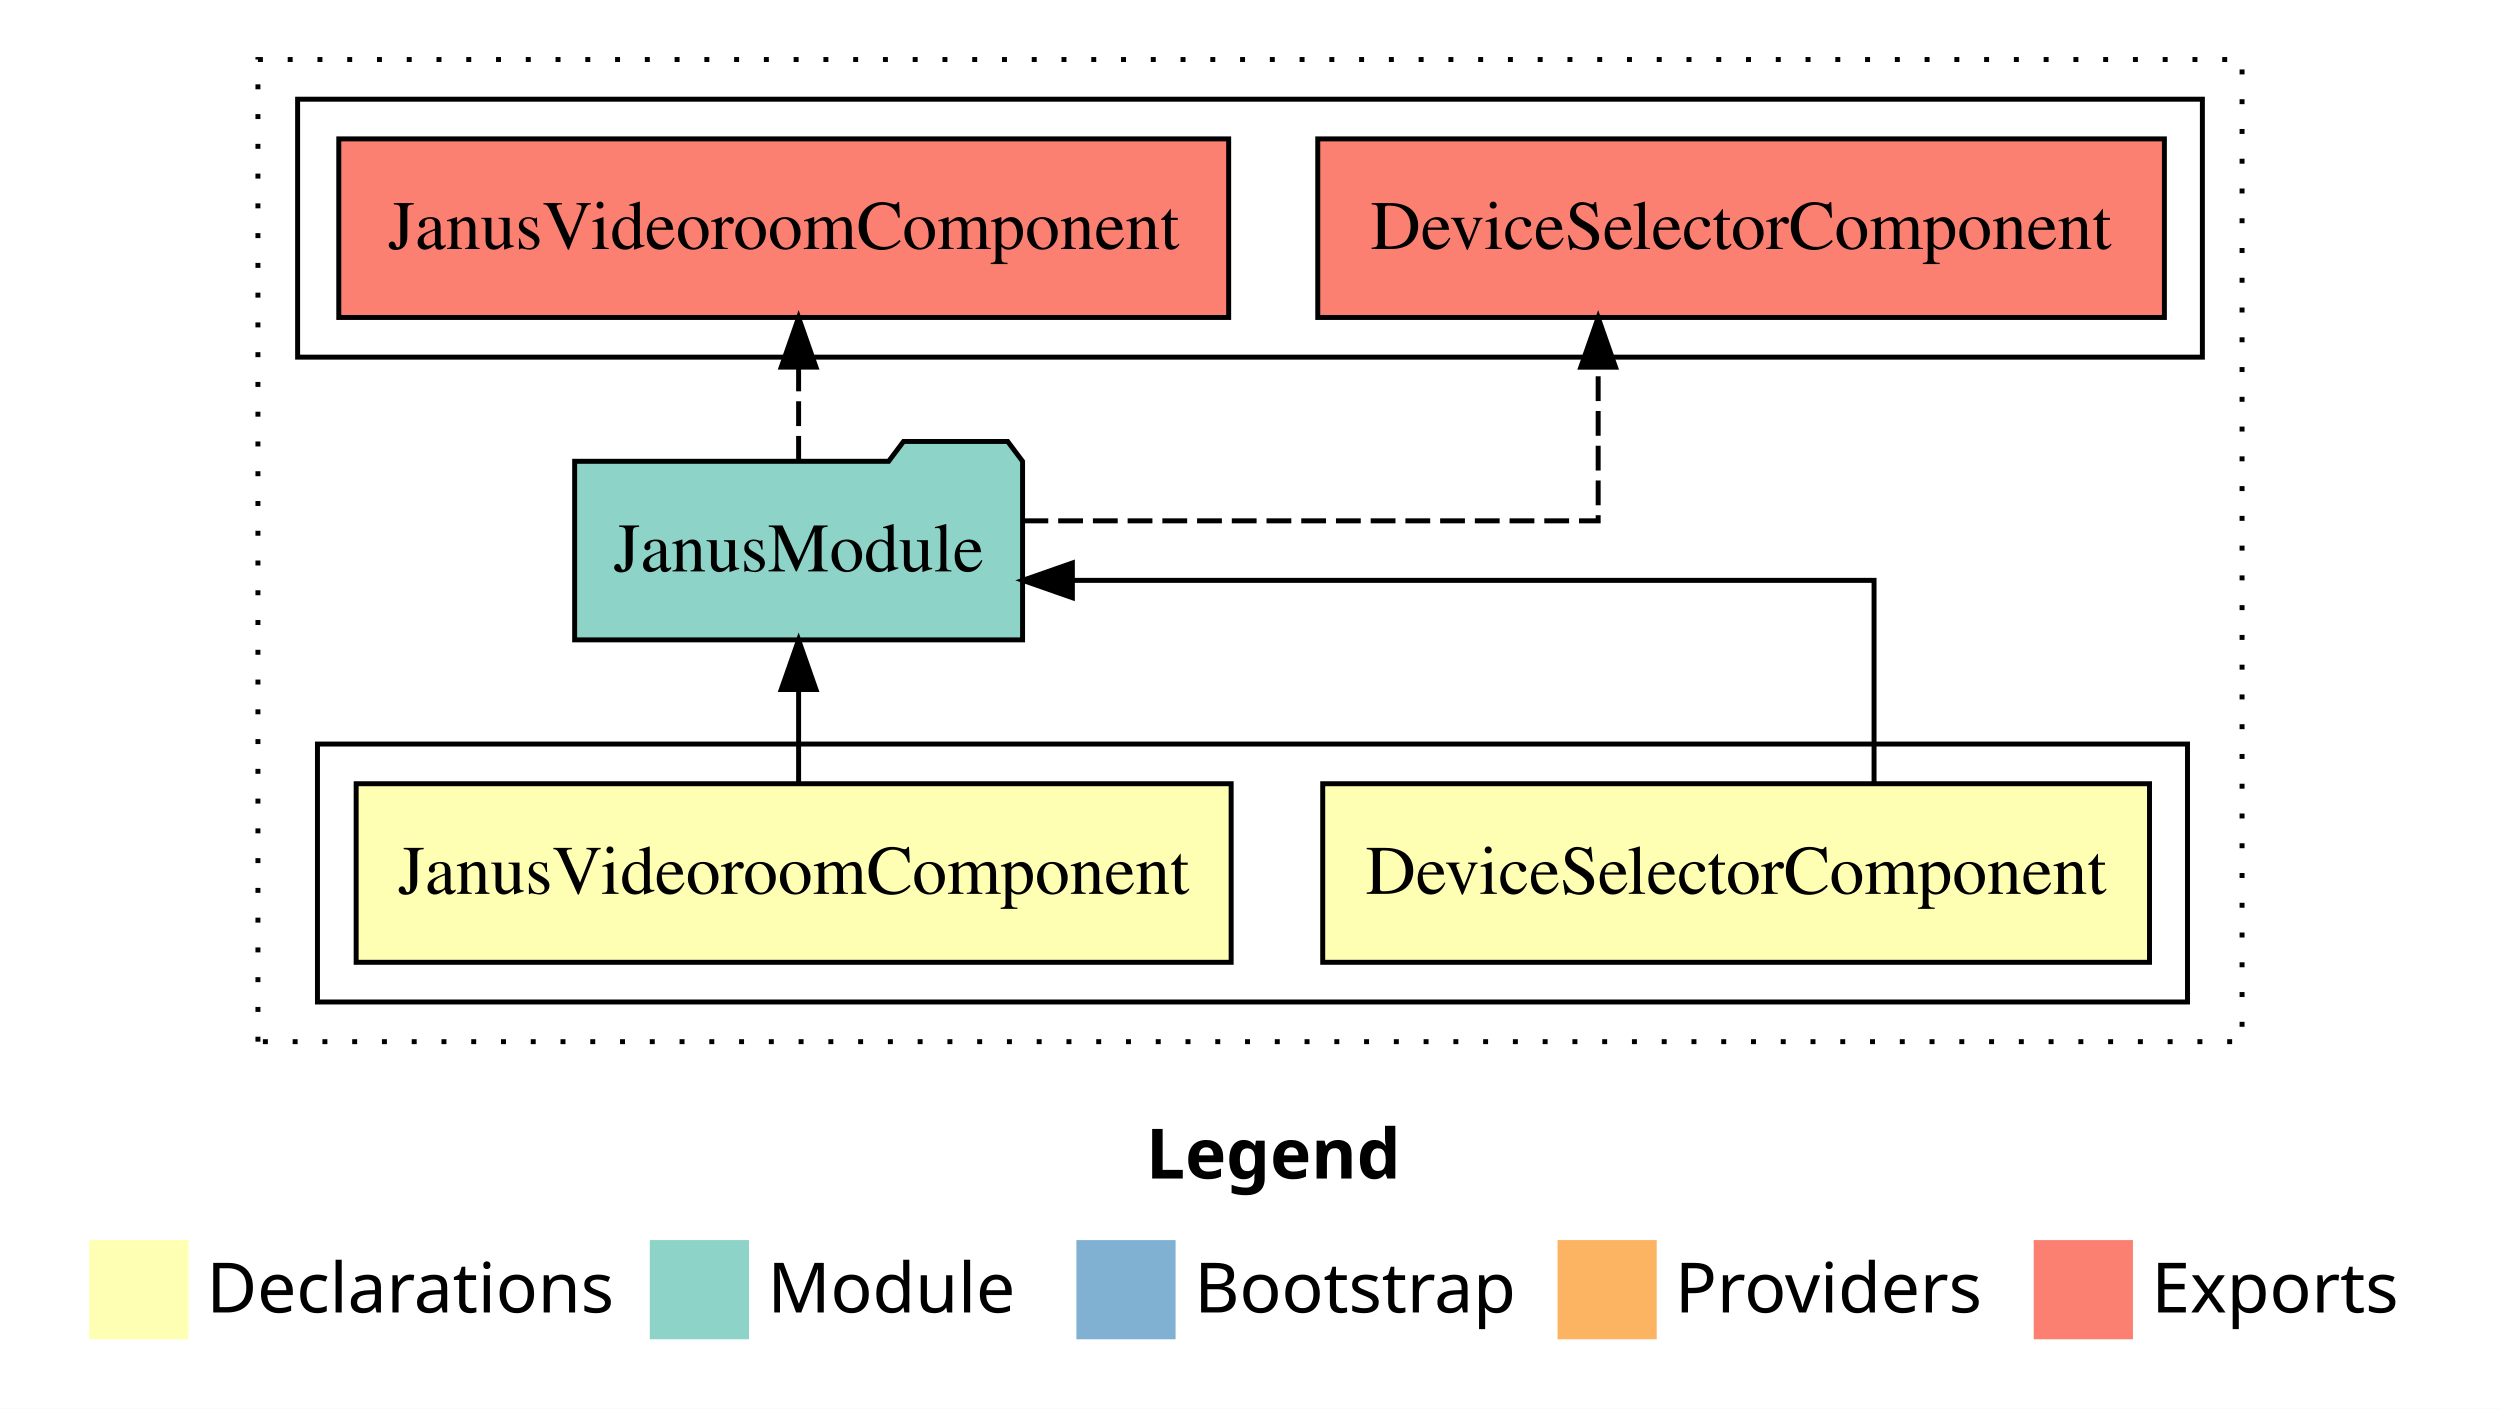
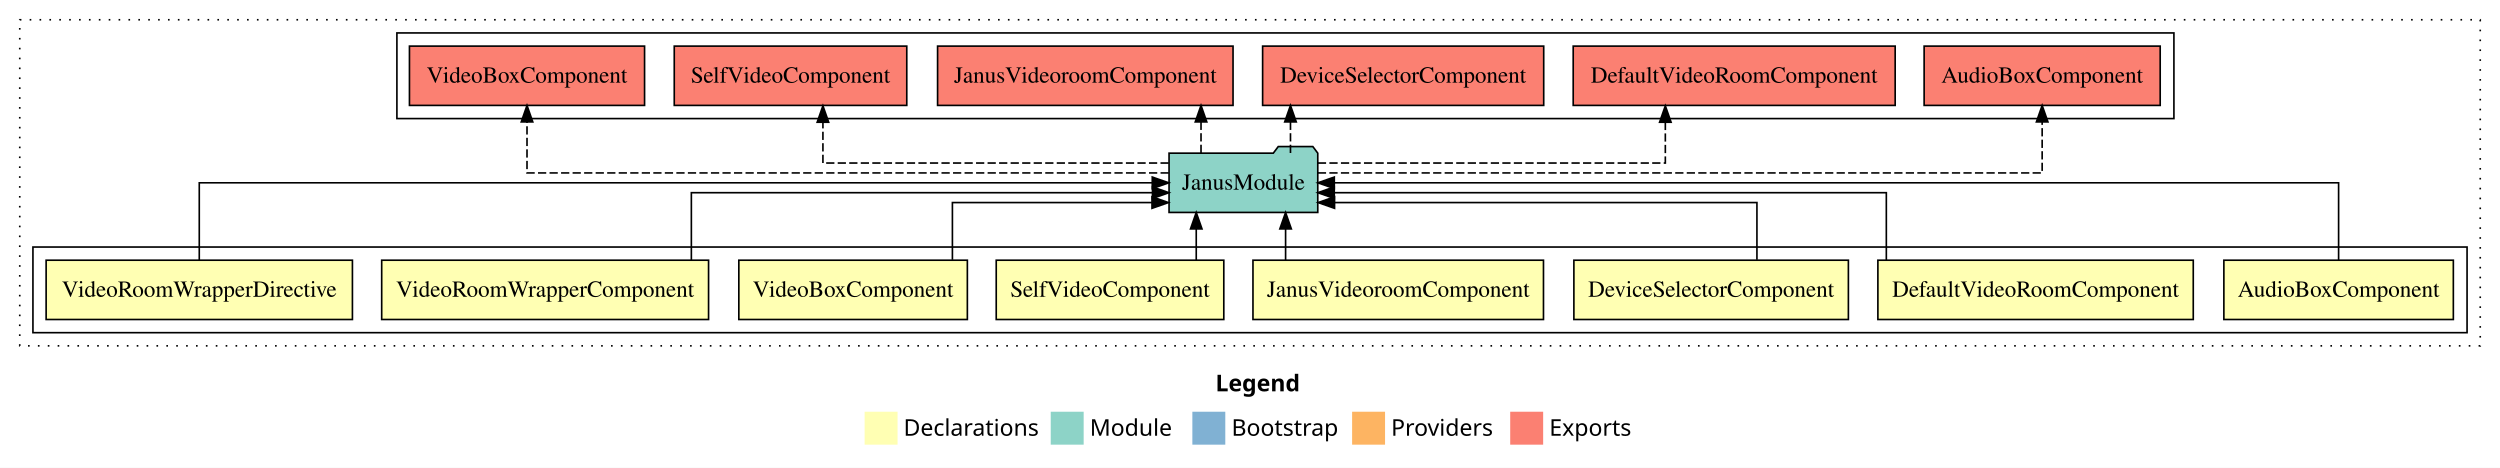
- <svg xmlns="http://www.w3.org/2000/svg" width="504pt" height="284pt" viewBox="0.00 0.00 504.00 284.00">
+ <svg xmlns="http://www.w3.org/2000/svg" width="1518pt" height="284pt" viewBox="0.00 0.00 1518.00 284.00">
  <g id="graph0" class="graph" transform="scale(1 1) rotate(0) translate(4 280)">
-     <polygon fill="white" stroke="transparent" points="-4,4 -4,-280 500,-280 500,4 -4,4" />
-     <text text-anchor="start" x="227.01" y="-42.4" font-family="sans-serif" font-weight="bold" font-size="14.00">Legend</text>
-     <polygon fill="#ffffb3" stroke="transparent" points="14,-10 14,-30 34,-30 34,-10 14,-10" />
-     <text text-anchor="start" x="37.63" y="-15.4" font-family="sans-serif" font-size="14.00">  Declarations</text>
-     <polygon fill="#8dd3c7" stroke="transparent" points="127,-10 127,-30 147,-30 147,-10 127,-10" />
-     <text text-anchor="start" x="150.73" y="-15.4" font-family="sans-serif" font-size="14.00">  Module</text>
-     <polygon fill="#80b1d3" stroke="transparent" points="213,-10 213,-30 233,-30 233,-10 213,-10" />
-     <text text-anchor="start" x="236.78" y="-15.4" font-family="sans-serif" font-size="14.00">  Bootstrap</text>
-     <polygon fill="#fdb462" stroke="transparent" points="310,-10 310,-30 330,-30 330,-10 310,-10" />
-     <text text-anchor="start" x="333.67" y="-15.4" font-family="sans-serif" font-size="14.00">  Providers</text>
-     <polygon fill="#fb8072" stroke="transparent" points="406,-10 406,-30 426,-30 426,-10 406,-10" />
-     <text text-anchor="start" x="429.73" y="-15.4" font-family="sans-serif" font-size="14.00">  Exports</text>
+     <polygon fill="white" stroke="transparent" points="-4,4 -4,-280 1514,-280 1514,4 -4,4" />
+     <text text-anchor="start" x="734.01" y="-42.4" font-family="sans-serif" font-weight="bold" font-size="14.00">Legend</text>
+     <polygon fill="#ffffb3" stroke="transparent" points="521,-10 521,-30 541,-30 541,-10 521,-10" />
+     <text text-anchor="start" x="544.63" y="-15.4" font-family="sans-serif" font-size="14.00">  Declarations</text>
+     <polygon fill="#8dd3c7" stroke="transparent" points="634,-10 634,-30 654,-30 654,-10 634,-10" />
+     <text text-anchor="start" x="657.73" y="-15.4" font-family="sans-serif" font-size="14.00">  Module</text>
+     <polygon fill="#80b1d3" stroke="transparent" points="720,-10 720,-30 740,-30 740,-10 720,-10" />
+     <text text-anchor="start" x="743.78" y="-15.4" font-family="sans-serif" font-size="14.00">  Bootstrap</text>
+     <polygon fill="#fdb462" stroke="transparent" points="817,-10 817,-30 837,-30 837,-10 817,-10" />
+     <text text-anchor="start" x="840.67" y="-15.4" font-family="sans-serif" font-size="14.00">  Providers</text>
+     <polygon fill="#fb8072" stroke="transparent" points="913,-10 913,-30 933,-30 933,-10 913,-10" />
+     <text text-anchor="start" x="936.73" y="-15.4" font-family="sans-serif" font-size="14.00">  Exports</text>
    <g id="clust1" class="cluster">
-       <polygon fill="none" stroke="black" stroke-dasharray="1,5" points="48,-70 48,-268 448,-268 448,-70 48,-70" />
+       <polygon fill="none" stroke="black" stroke-dasharray="1,5" points="8,-70 8,-268 1502,-268 1502,-70 8,-70" />
    </g>
    <g id="clust2" class="cluster">
-       <polygon fill="none" stroke="black" points="60,-78 60,-130 437,-130 437,-78 60,-78" />
+       <polygon fill="none" stroke="black" points="16,-78 16,-130 1494,-130 1494,-78 16,-78" />
    </g>
-     <g id="clust6" class="cluster">
-       <polygon fill="none" stroke="black" points="56,-208 56,-260 440,-260 440,-208 56,-208" />
+     <g id="clust12" class="cluster">
+       <polygon fill="none" stroke="black" points="237,-208 237,-260 1316,-260 1316,-208 237,-208" />
    </g>
    <g id="node1" class="node">
-       <polygon fill="#ffffb3" stroke="black" points="429.34,-122 262.66,-122 262.66,-86 429.34,-86 429.34,-122" />
-       <text text-anchor="middle" x="346" y="-99.8" font-family="Times,serif" font-size="14.00">DeviceSelectorComponent</text>
+       <polygon fill="#ffffb3" stroke="black" points="1485.67,-122 1346.33,-122 1346.33,-86 1485.67,-86 1485.67,-122" />
+       <text text-anchor="middle" x="1416" y="-99.8" font-family="Times,serif" font-size="14.00">AudioBoxComponent</text>
+     </g>
+     <g id="node9" class="node">
+       <polygon fill="#8dd3c7" stroke="black" points="796.15,-187 793.15,-191 772.15,-191 769.15,-187 705.85,-187 705.85,-151 796.15,-151 796.15,-187" />
+       <text text-anchor="middle" x="751" y="-164.8" font-family="Times,serif" font-size="14.00">JanusModule</text>
+     </g>
+     <g id="edge1" class="edge">
+       <path fill="none" stroke="black" d="M1416,-122.11C1416,-141.34 1416,-169 1416,-169 1416,-169 806.19,-169 806.19,-169" />
+       <polygon fill="black" stroke="black" points="806.19,-165.5 796.19,-169 806.19,-172.5 806.19,-165.5" />
+     </g>
+     <g id="node2" class="node">
+       <polygon fill="#ffffb3" stroke="black" points="1327.75,-122 1136.25,-122 1136.25,-86 1327.75,-86 1327.75,-122" />
+       <text text-anchor="middle" x="1232" y="-99.8" font-family="Times,serif" font-size="14.00">DefaultVideoRoomComponent</text>
+     </g>
+     <g id="edge2" class="edge">
+       <path fill="none" stroke="black" d="M1141.38,-122.02C1141.38,-139.37 1141.38,-163 1141.38,-163 1141.38,-163 806.16,-163 806.16,-163" />
+       <polygon fill="black" stroke="black" points="806.16,-159.5 796.16,-163 806.16,-166.5 806.16,-159.5" />
    </g>
    <g id="node3" class="node">
-       <polygon fill="#8dd3c7" stroke="black" points="202.15,-187 199.15,-191 178.15,-191 175.15,-187 111.85,-187 111.85,-151 202.15,-151 202.15,-187" />
-       <text text-anchor="middle" x="157" y="-164.8" font-family="Times,serif" font-size="14.00">JanusModule</text>
+       <polygon fill="#ffffb3" stroke="black" points="1118.34,-122 951.66,-122 951.66,-86 1118.34,-86 1118.34,-122" />
+       <text text-anchor="middle" x="1035" y="-99.8" font-family="Times,serif" font-size="14.00">DeviceSelectorComponent</text>
    </g>
-     <g id="edge1" class="edge">
-       <path fill="none" stroke="black" d="M373.81,-122.02C373.81,-139.37 373.81,-163 373.81,-163 373.81,-163 212.19,-163 212.19,-163" />
-       <polygon fill="black" stroke="black" points="212.19,-159.5 202.19,-163 212.19,-166.5 212.19,-159.5" />
-     </g>
-     <g id="node2" class="node">
-       <polygon fill="#ffffb3" stroke="black" points="244.2,-122 67.8,-122 67.8,-86 244.2,-86 244.2,-122" />
-       <text text-anchor="middle" x="156" y="-99.8" font-family="Times,serif" font-size="14.00">JanusVideoroomComponent</text>
-     </g>
-     <g id="edge2" class="edge">
-       <path fill="none" stroke="black" d="M157,-122.11C157,-122.11 157,-140.99 157,-140.99" />
-       <polygon fill="black" stroke="black" points="153.5,-140.99 157,-150.99 160.5,-140.99 153.5,-140.99" />
+     <g id="edge3" class="edge">
+       <path fill="none" stroke="black" d="M1062.81,-122.24C1062.81,-137.57 1062.81,-157 1062.81,-157 1062.81,-157 806.34,-157 806.34,-157" />
+       <polygon fill="black" stroke="black" points="806.34,-153.5 796.34,-157 806.34,-160.5 806.34,-153.5" />
    </g>
    <g id="node4" class="node">
-       <polygon fill="#fb8072" stroke="black" points="432.34,-252 261.66,-252 261.66,-216 432.34,-216 432.34,-252" />
-       <text text-anchor="middle" x="347" y="-229.8" font-family="Times,serif" font-size="14.00">DeviceSelectorComponent </text>
+       <polygon fill="#ffffb3" stroke="black" points="933.2,-122 756.8,-122 756.8,-86 933.2,-86 933.2,-122" />
+       <text text-anchor="middle" x="845" y="-99.8" font-family="Times,serif" font-size="14.00">JanusVideoroomComponent</text>
    </g>
-     <g id="edge3" class="edge">
-       <path fill="none" stroke="black" stroke-dasharray="5,2" d="M202.33,-175C250.01,-175 318.19,-175 318.19,-175 318.19,-175 318.19,-205.98 318.19,-205.98" />
-       <polygon fill="black" stroke="black" points="314.69,-205.98 318.19,-215.98 321.69,-205.98 314.69,-205.98" />
+     <g id="edge4" class="edge">
+       <path fill="none" stroke="black" d="M776.61,-122.11C776.61,-122.11 776.61,-140.99 776.61,-140.99" />
+       <polygon fill="black" stroke="black" points="773.11,-140.99 776.61,-150.99 780.11,-140.99 773.11,-140.99" />
    </g>
    <g id="node5" class="node">
-       <polygon fill="#fb8072" stroke="black" points="243.7,-252 64.3,-252 64.3,-216 243.7,-216 243.7,-252" />
-       <text text-anchor="middle" x="154" y="-229.8" font-family="Times,serif" font-size="14.00">JanusVideoroomComponent </text>
+       <polygon fill="#ffffb3" stroke="black" points="739.09,-122 600.91,-122 600.91,-86 739.09,-86 739.09,-122" />
+       <text text-anchor="middle" x="670" y="-99.8" font-family="Times,serif" font-size="14.00">SelfVideoComponent</text>
    </g>
-     <g id="edge4" class="edge">
-       <path fill="none" stroke="black" stroke-dasharray="5,2" d="M157,-187.11C157,-187.11 157,-205.99 157,-205.99" />
-       <polygon fill="black" stroke="black" points="153.5,-205.99 157,-215.99 160.5,-205.99 153.5,-205.99" />
+     <g id="edge5" class="edge">
+       <path fill="none" stroke="black" d="M722.36,-122.11C722.36,-122.11 722.36,-140.99 722.36,-140.99" />
+       <polygon fill="black" stroke="black" points="718.86,-140.99 722.36,-150.99 725.86,-140.99 718.86,-140.99" />
+     </g>
+     <g id="node6" class="node">
+       <polygon fill="#ffffb3" stroke="black" points="583.38,-122 444.62,-122 444.62,-86 583.38,-86 583.38,-122" />
+       <text text-anchor="middle" x="514" y="-99.8" font-family="Times,serif" font-size="14.00">VideoBoxComponent</text>
+     </g>
+     <g id="edge6" class="edge">
+       <path fill="none" stroke="black" d="M574.3,-122.24C574.3,-137.57 574.3,-157 574.3,-157 574.3,-157 695.49,-157 695.49,-157" />
+       <polygon fill="black" stroke="black" points="695.49,-160.5 705.49,-157 695.49,-153.5 695.49,-160.5" />
+     </g>
+     <g id="node7" class="node">
+       <polygon fill="#ffffb3" stroke="black" points="426.24,-122 227.76,-122 227.76,-86 426.24,-86 426.24,-122" />
+       <text text-anchor="middle" x="327" y="-99.8" font-family="Times,serif" font-size="14.00">VideoRoomWrapperComponent</text>
+     </g>
+     <g id="edge7" class="edge">
+       <path fill="none" stroke="black" d="M415.79,-122.02C415.79,-139.37 415.79,-163 415.79,-163 415.79,-163 695.79,-163 695.79,-163" />
+       <polygon fill="black" stroke="black" points="695.79,-166.5 705.79,-163 695.79,-159.5 695.79,-166.5" />
+     </g>
+     <g id="node8" class="node">
+       <polygon fill="#ffffb3" stroke="black" points="209.99,-122 24.01,-122 24.01,-86 209.99,-86 209.99,-122" />
+       <text text-anchor="middle" x="117" y="-99.8" font-family="Times,serif" font-size="14.00">VideoRoomWrapperDirective</text>
+     </g>
+     <g id="edge8" class="edge">
+       <path fill="none" stroke="black" d="M117,-122.11C117,-141.34 117,-169 117,-169 117,-169 695.66,-169 695.66,-169" />
+       <polygon fill="black" stroke="black" points="695.66,-172.5 705.66,-169 695.66,-165.5 695.66,-172.5" />
+     </g>
+     <g id="node10" class="node">
+       <polygon fill="#fb8072" stroke="black" points="1307.67,-252 1164.33,-252 1164.33,-216 1307.67,-216 1307.67,-252" />
+       <text text-anchor="middle" x="1236" y="-229.8" font-family="Times,serif" font-size="14.00">AudioBoxComponent </text>
+     </g>
+     <g id="edge9" class="edge">
+       <path fill="none" stroke="black" stroke-dasharray="5,2" d="M796.19,-175C916.59,-175 1236,-175 1236,-175 1236,-175 1236,-205.98 1236,-205.98" />
+       <polygon fill="black" stroke="black" points="1232.5,-205.98 1236,-215.98 1239.5,-205.98 1232.5,-205.98" />
+     </g>
+     <g id="node11" class="node">
+       <polygon fill="#fb8072" stroke="black" points="1146.75,-252 951.25,-252 951.25,-216 1146.75,-216 1146.75,-252" />
+       <text text-anchor="middle" x="1049" y="-229.8" font-family="Times,serif" font-size="14.00">DefaultVideoRoomComponent </text>
+     </g>
+     <g id="edge10" class="edge">
+       <path fill="none" stroke="black" stroke-dasharray="5,2" d="M796.21,-181C869.76,-181 1007.19,-181 1007.19,-181 1007.19,-181 1007.19,-205.76 1007.19,-205.76" />
+       <polygon fill="black" stroke="black" points="1003.69,-205.76 1007.19,-215.76 1010.69,-205.76 1003.69,-205.76" />
+     </g>
+     <g id="node12" class="node">
+       <polygon fill="#fb8072" stroke="black" points="933.34,-252 762.66,-252 762.66,-216 933.34,-216 933.34,-252" />
+       <text text-anchor="middle" x="848" y="-229.8" font-family="Times,serif" font-size="14.00">DeviceSelectorComponent </text>
+     </g>
+     <g id="edge11" class="edge">
+       <path fill="none" stroke="black" stroke-dasharray="5,2" d="M779.58,-187.11C779.58,-187.11 779.58,-205.99 779.58,-205.99" />
+       <polygon fill="black" stroke="black" points="776.08,-205.99 779.58,-215.99 783.08,-205.99 776.08,-205.99" />
+     </g>
+     <g id="node13" class="node">
+       <polygon fill="#fb8072" stroke="black" points="744.7,-252 565.3,-252 565.3,-216 744.7,-216 744.7,-252" />
+       <text text-anchor="middle" x="655" y="-229.8" font-family="Times,serif" font-size="14.00">JanusVideoroomComponent </text>
+     </g>
+     <g id="edge12" class="edge">
+       <path fill="none" stroke="black" stroke-dasharray="5,2" d="M725.26,-187.11C725.26,-187.11 725.26,-205.99 725.26,-205.99" />
+       <polygon fill="black" stroke="black" points="721.76,-205.99 725.26,-215.99 728.76,-205.99 721.76,-205.99" />
+     </g>
+     <g id="node14" class="node">
+       <polygon fill="#fb8072" stroke="black" points="546.59,-252 405.41,-252 405.41,-216 546.59,-216 546.59,-252" />
+       <text text-anchor="middle" x="476" y="-229.8" font-family="Times,serif" font-size="14.00">SelfVideoComponent </text>
+     </g>
+     <g id="edge13" class="edge">
+       <path fill="none" stroke="black" stroke-dasharray="5,2" d="M705.65,-181C632.28,-181 495.68,-181 495.68,-181 495.68,-181 495.68,-205.76 495.68,-205.76" />
+       <polygon fill="black" stroke="black" points="492.18,-205.76 495.68,-215.76 499.18,-205.76 492.18,-205.76" />
+     </g>
+     <g id="node15" class="node">
+       <polygon fill="#fb8072" stroke="black" points="387.38,-252 244.62,-252 244.62,-216 387.38,-216 387.38,-252" />
+       <text text-anchor="middle" x="316" y="-229.8" font-family="Times,serif" font-size="14.00">VideoBoxComponent </text>
+     </g>
+     <g id="edge14" class="edge">
+       <path fill="none" stroke="black" stroke-dasharray="5,2" d="M705.68,-175C594.26,-175 316,-175 316,-175 316,-175 316,-205.98 316,-205.98" />
+       <polygon fill="black" stroke="black" points="312.5,-205.98 316,-215.98 319.5,-205.98 312.5,-205.98" />
    </g>
  </g>
</svg>
